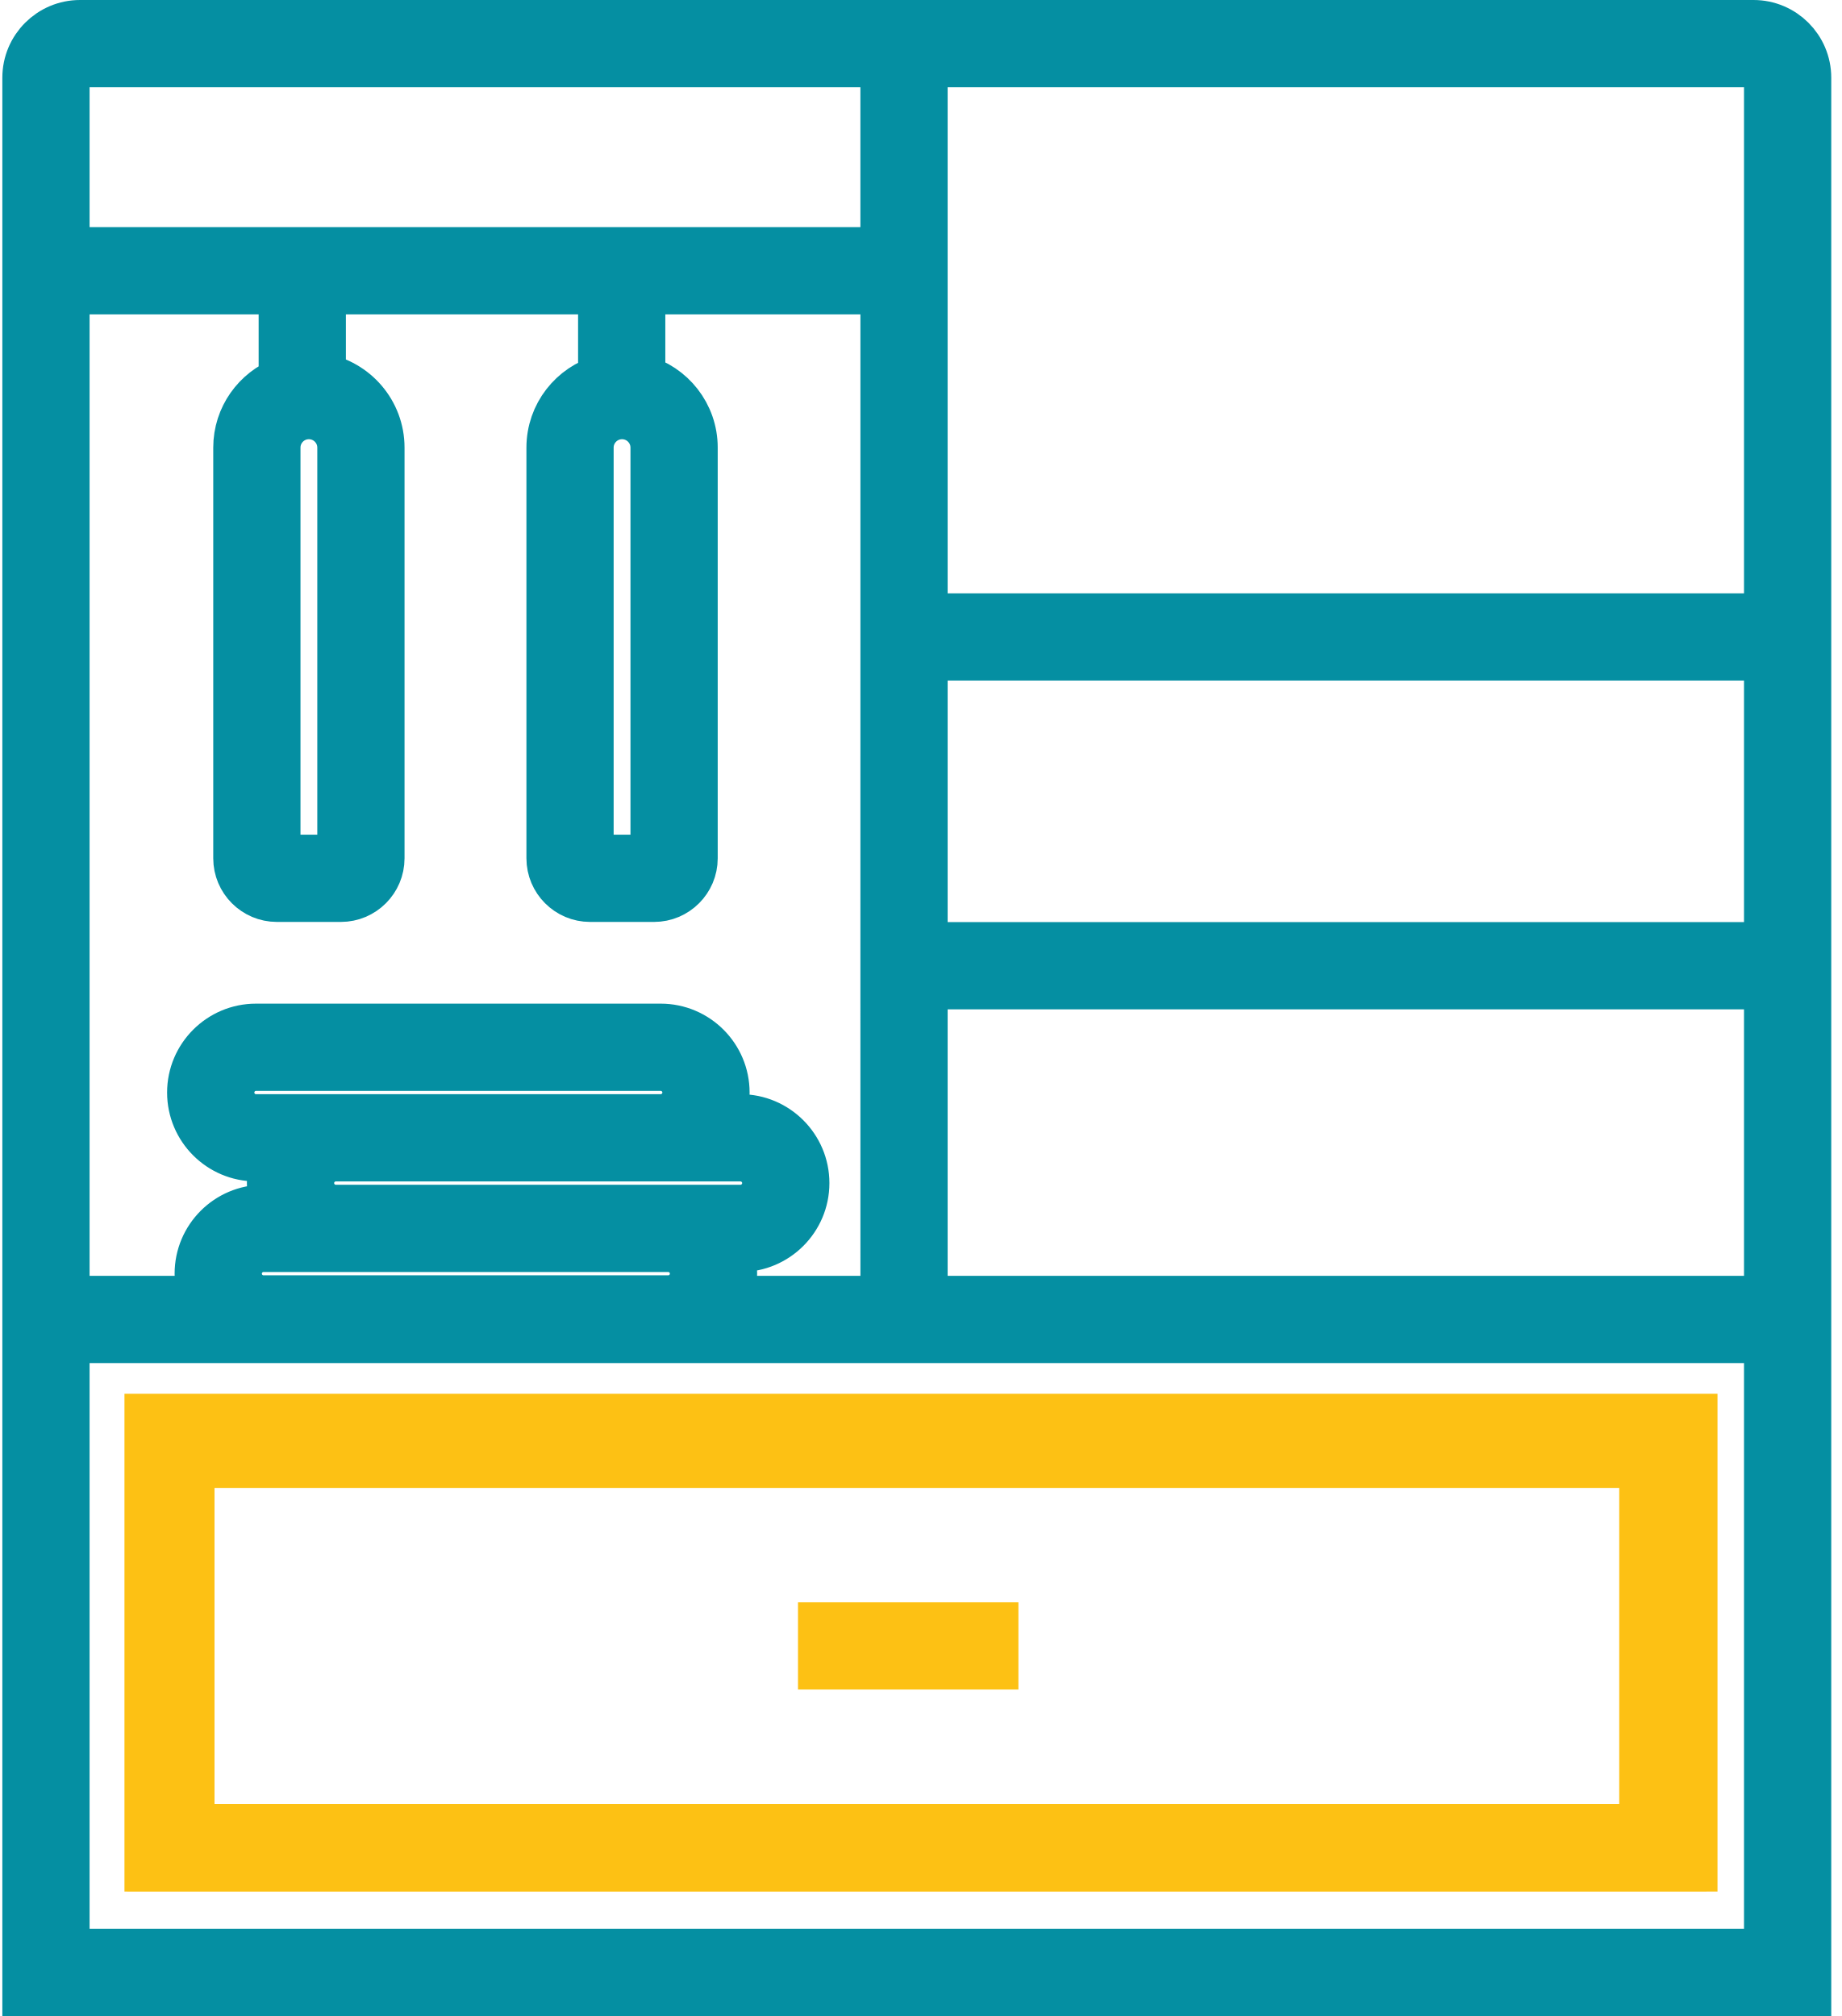
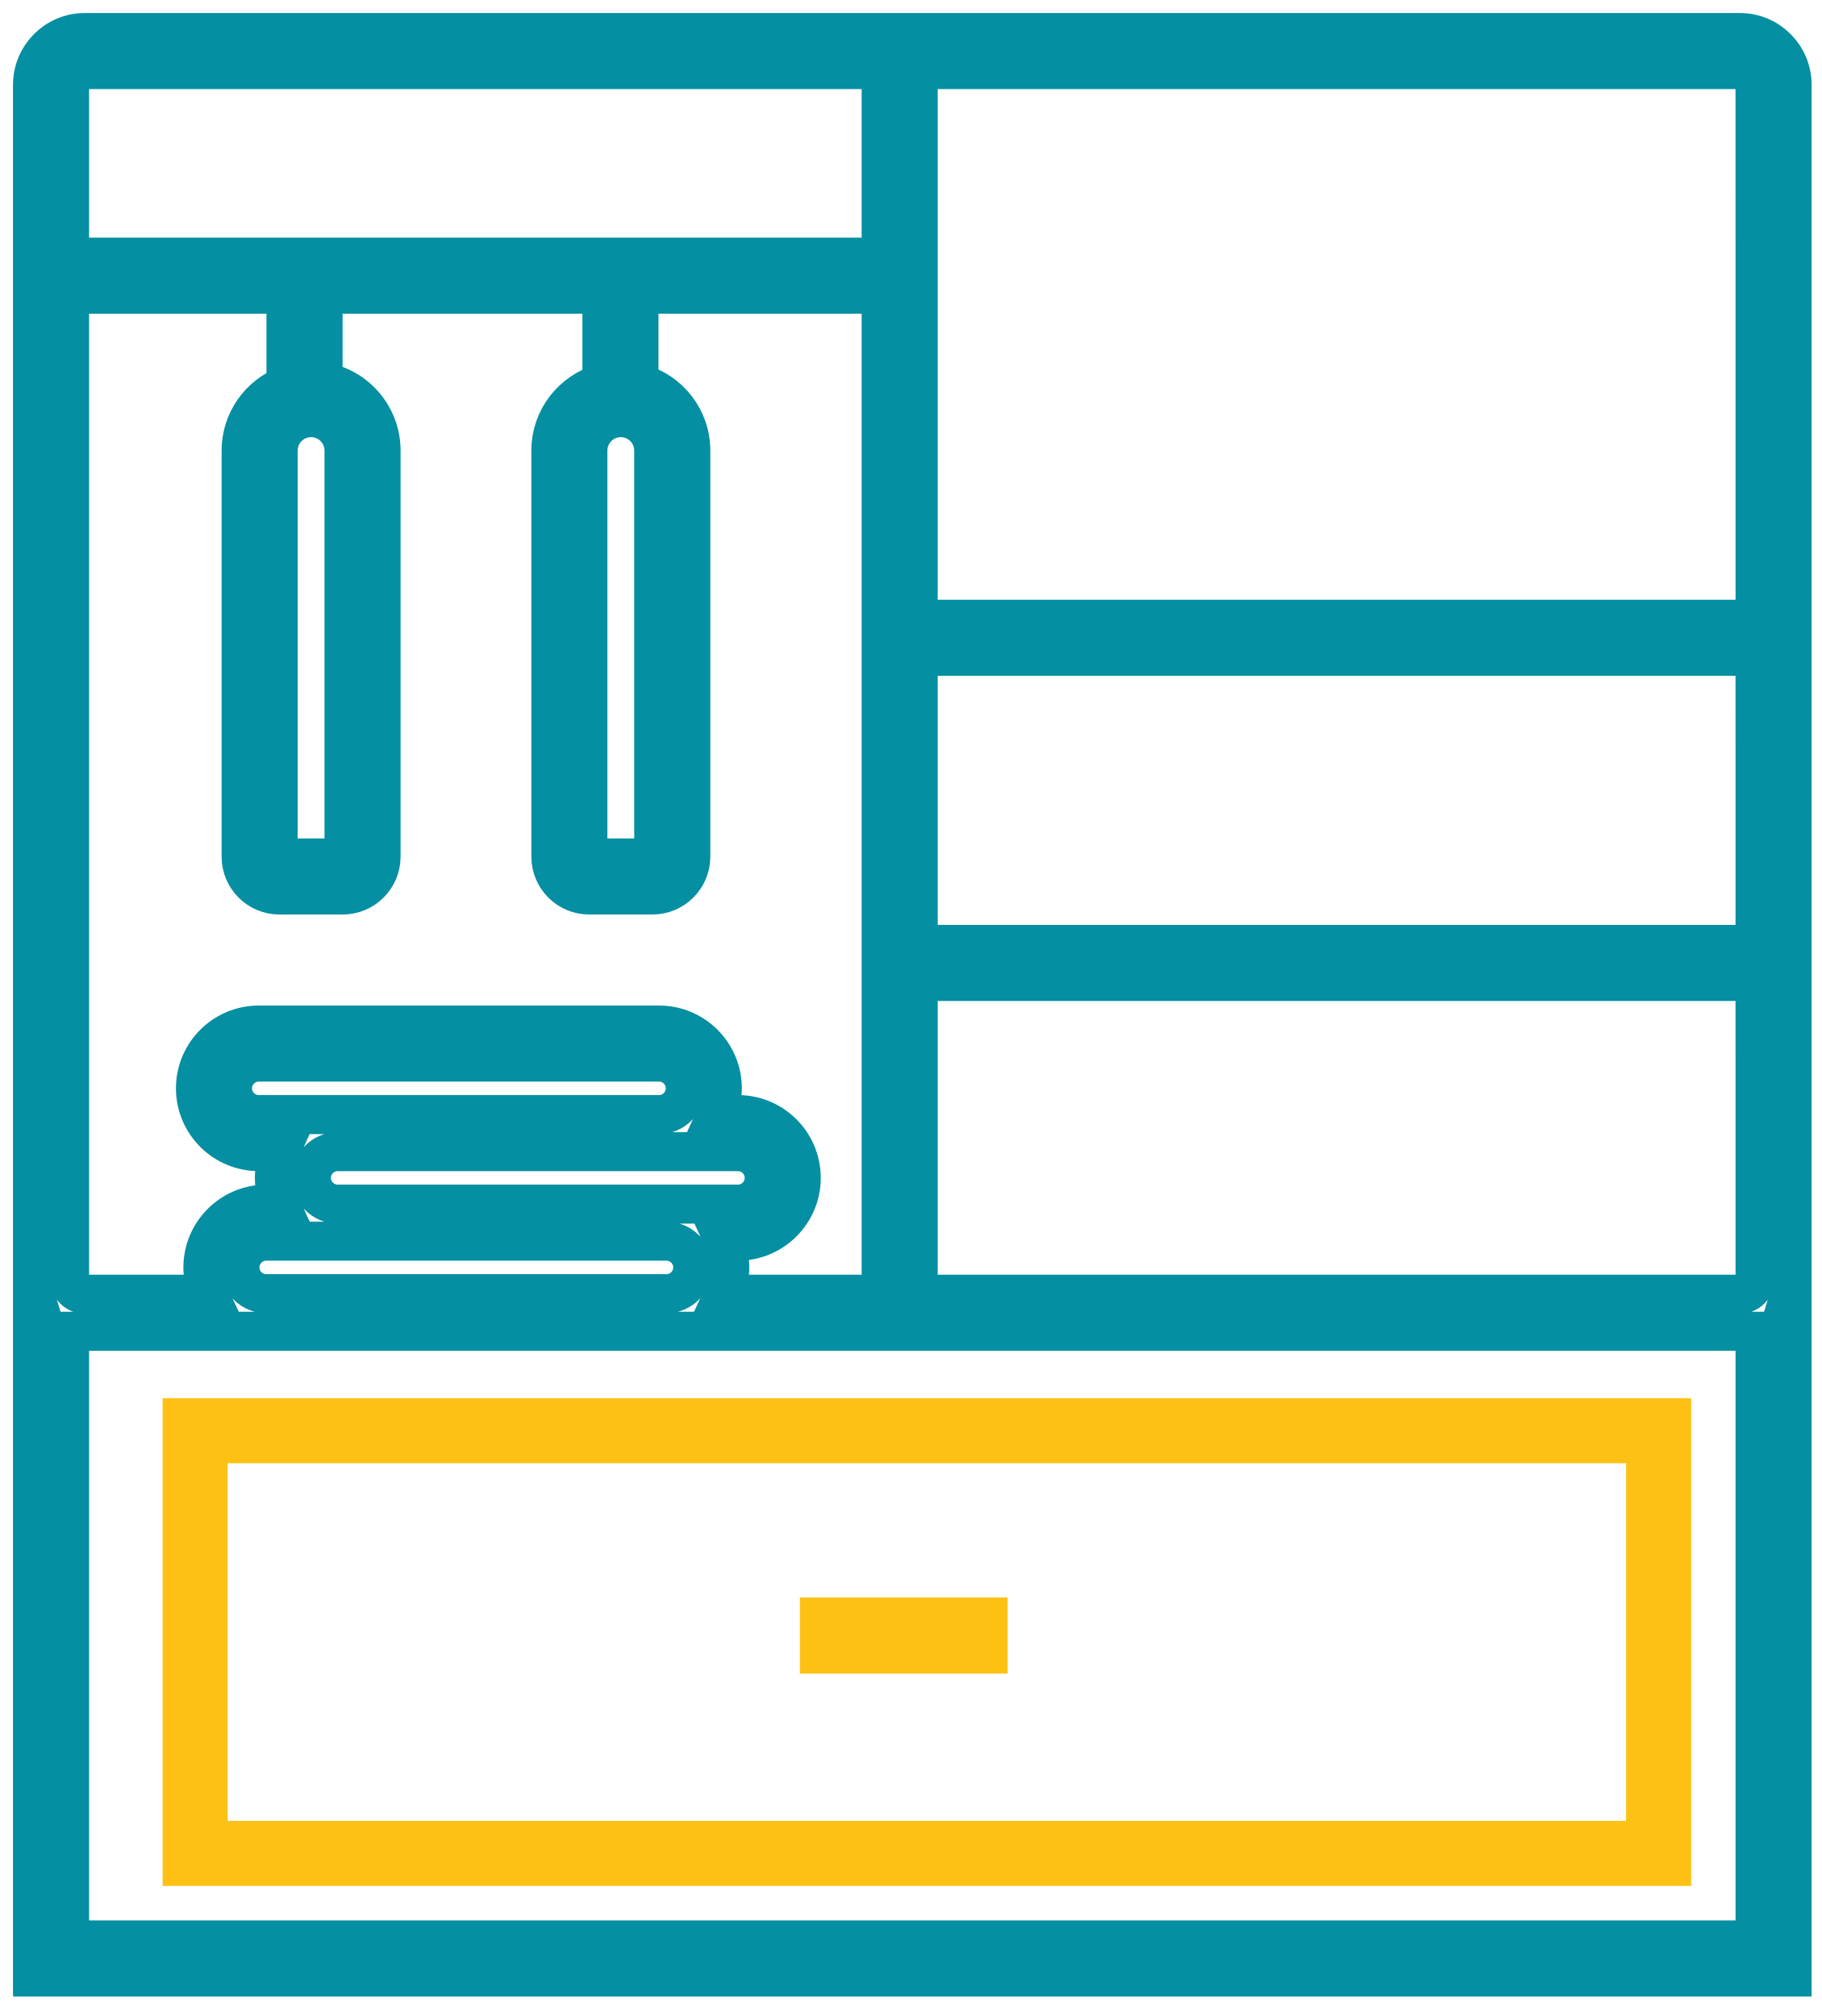
- <svg xmlns="http://www.w3.org/2000/svg" width="74" height="81" viewBox="0 0 74 81" fill="none">
-   <path d="M6.113 74.984H67.557V57.277H6.113V74.984ZM7.618 58.783H66.052V73.479H7.618V58.783Z" stroke="#FDC114" stroke-width="2" stroke-miterlimit="3.864" />
-   <path d="M70.447 1H3.216C2.046 1 1.094 1.952 1.094 3.123V51.644C1.094 51.858 1.126 52.066 1.186 52.261H1.094V80H72.57V52.261H72.478C72.537 52.066 72.57 51.858 72.57 51.644V39.553V24.84V3.123C72.57 1.952 71.618 1 70.447 1ZM2.599 3.123C2.599 2.782 2.876 2.505 3.216 2.505H35.566V10.126H2.599V3.123ZM12.409 16.647C13.147 16.647 13.747 17.247 13.747 17.984V34.485C13.747 34.514 13.723 34.537 13.694 34.537H11.124C11.095 34.537 11.072 34.514 11.072 34.485V17.984C11.072 17.247 11.671 16.647 12.409 16.647ZM2.599 11.631H11.391V15.334C10.326 15.744 9.567 16.776 9.567 17.984V34.485C9.567 35.343 10.265 36.042 11.124 36.042H13.694C14.553 36.042 15.252 35.343 15.252 34.485V17.984C15.252 16.583 14.232 15.419 12.896 15.187V11.631H24.224V15.25C23.028 15.586 22.149 16.683 22.149 17.984V34.485C22.149 35.343 22.847 36.042 23.706 36.042H26.276C27.135 36.042 27.834 35.343 27.834 34.485V17.984C27.834 16.672 26.939 15.568 25.729 15.242V11.631H35.567V24.84L35.566 39.553L35.567 52.261H29.172C29.327 51.931 29.417 51.563 29.417 51.174C29.417 50.793 29.331 50.432 29.182 50.107H29.749C31.167 50.107 32.321 48.953 32.321 47.535C32.321 46.117 31.167 44.963 29.749 44.963H28.88C29.029 44.638 29.115 44.278 29.115 43.897C29.115 42.479 27.961 41.325 26.543 41.325H10.284C8.866 41.325 7.713 42.479 7.713 43.897C7.713 45.315 8.866 46.468 10.284 46.468H11.154C11.004 46.794 10.919 47.154 10.919 47.535C10.919 47.916 11.004 48.276 11.154 48.602H10.586C9.168 48.602 8.015 49.756 8.015 51.174C8.015 51.563 8.104 51.931 8.259 52.261H3.216C2.876 52.261 2.599 51.984 2.599 51.644V11.631ZM24.991 16.647C25.729 16.647 26.329 17.247 26.329 17.984V34.485C26.329 34.514 26.305 34.537 26.276 34.537H23.706C23.677 34.537 23.653 34.514 23.653 34.485V17.984C23.653 17.247 24.253 16.647 24.991 16.647ZM26.845 48.602H13.491C12.902 48.602 12.424 48.123 12.424 47.535C12.424 46.947 12.902 46.469 13.491 46.469H26.543H29.749C30.337 46.469 30.816 46.947 30.816 47.535C30.816 48.123 30.337 48.602 29.749 48.602H26.845ZM27.912 51.174C27.912 51.762 27.433 52.24 26.845 52.24H10.587C9.998 52.24 9.52 51.762 9.52 51.174C9.52 50.586 9.998 50.107 10.587 50.107H13.491H26.845C27.433 50.107 27.912 50.586 27.912 51.174ZM10.284 44.963C9.696 44.963 9.218 44.485 9.218 43.897C9.218 43.309 9.696 42.83 10.284 42.83H26.543C27.131 42.83 27.61 43.309 27.61 43.897C27.61 44.485 27.131 44.963 26.543 44.963H13.491H10.284ZM71.065 78.495H2.599V53.766H3.216H70.447H71.065V78.495ZM71.065 51.644C71.065 51.984 70.788 52.261 70.447 52.261H37.071V39.553H71.065L71.065 51.644ZM71.065 38.048H37.071V26.344H71.065L71.065 38.048ZM71.065 24.84H37.071V2.505H70.447C70.788 2.505 71.065 2.782 71.065 3.123L71.065 24.84Z" stroke="#058FA2" stroke-width="2" stroke-miterlimit="3.864" />
-   <path d="M39.914 65.378H33.059V66.883H39.914V65.378Z" stroke="#FDC114" stroke-width="2" stroke-miterlimit="3.864" />
-   <rect x="6" y="57" width="62" height="18" stroke="#FDC114" stroke-width="2" />
+ <svg xmlns="http://www.w3.org/2000/svg" width="56" height="62" viewBox="0 0 56 62" fill="none">
+   <path d="M53.497 1H2.607C1.721 1 1 1.721 1 2.607V39.334C1 39.497 1.025 39.654 1.07 39.802H1V60.799H55.104V39.802H55.034C55.079 39.654 55.104 39.497 55.104 39.334V30.183V19.045V2.607C55.104 1.721 54.383 1 53.497 1ZM2.139 2.607C2.139 2.349 2.349 2.139 2.607 2.139H27.094V7.908H2.139V2.607ZM9.565 12.844C10.123 12.844 10.578 13.298 10.578 13.856V26.346C10.578 26.368 10.56 26.386 10.538 26.386H8.592C8.57 26.386 8.553 26.368 8.553 26.346V13.856C8.553 13.298 9.007 12.844 9.565 12.844ZM2.139 9.047H8.794V11.85C7.988 12.161 7.414 12.942 7.414 13.856V26.346C7.414 26.996 7.942 27.525 8.592 27.525H10.538C11.188 27.525 11.717 26.996 11.717 26.346V13.856C11.717 12.796 10.945 11.914 9.934 11.739V9.047H18.508V11.786C17.603 12.041 16.938 12.871 16.938 13.856V26.346C16.938 26.996 17.466 27.525 18.116 27.525H20.062C20.712 27.525 21.241 26.996 21.241 26.346V13.856C21.241 12.863 20.563 12.027 19.647 11.781V9.047H27.094V19.045L27.094 30.183L27.094 39.802H22.254C22.371 39.552 22.439 39.273 22.439 38.979C22.439 38.691 22.374 38.418 22.261 38.171H22.691C23.764 38.171 24.637 37.298 24.637 36.225C24.637 35.151 23.764 34.278 22.691 34.278H22.033C22.146 34.032 22.21 33.759 22.21 33.471C22.21 32.397 21.337 31.524 20.264 31.524H7.957C6.883 31.524 6.01 32.397 6.01 33.471C6.01 34.544 6.883 35.417 7.957 35.417H8.615C8.502 35.664 8.437 35.937 8.437 36.225C8.437 36.513 8.502 36.786 8.615 37.032H8.185C7.112 37.032 6.239 37.906 6.239 38.979C6.239 39.273 6.306 39.552 6.424 39.802H2.607C2.349 39.802 2.139 39.592 2.139 39.334V9.047ZM19.089 12.844C19.647 12.844 20.101 13.298 20.101 13.856V26.346C20.101 26.368 20.084 26.386 20.062 26.386H18.116C18.094 26.386 18.076 26.368 18.076 26.346V13.856C18.076 13.298 18.531 12.844 19.089 12.844ZM20.492 37.032H10.384C9.938 37.032 9.576 36.67 9.576 36.225C9.576 35.779 9.938 35.417 10.384 35.417H20.264H22.69C23.136 35.417 23.498 35.779 23.498 36.225C23.498 36.67 23.136 37.032 22.69 37.032H20.492ZM21.3 38.979C21.3 39.424 20.938 39.786 20.492 39.786H8.186C7.74 39.786 7.378 39.424 7.378 38.979C7.378 38.534 7.74 38.171 8.186 38.171H10.384H20.492C20.938 38.171 21.3 38.534 21.3 38.979ZM7.957 34.278C7.511 34.278 7.149 33.916 7.149 33.471C7.149 33.025 7.512 32.663 7.957 32.663H20.264C20.709 32.663 21.071 33.025 21.071 33.471C21.071 33.916 20.709 34.278 20.264 34.278H10.384H7.957ZM53.965 59.66H2.139V40.941H2.607H53.497H53.965V59.66ZM53.965 39.334C53.965 39.592 53.755 39.802 53.497 39.802H28.233V30.183H53.964L53.965 39.334ZM53.965 29.044H28.233V20.184H53.964L53.965 29.044ZM53.965 19.045H28.233V2.139H53.497C53.755 2.139 53.964 2.349 53.964 2.607L53.965 19.045Z" stroke="#058FA2" stroke-width="1.2" stroke-miterlimit="3.864" />
+   <path d="M30.384 49.73H25.195V50.87H30.384V49.73Z" stroke="#FDC114" stroke-width="1.2" stroke-miterlimit="3.864" />
+   <rect x="6" y="44" width="45" height="13" stroke="#FDC114" stroke-width="2" />
</svg>
